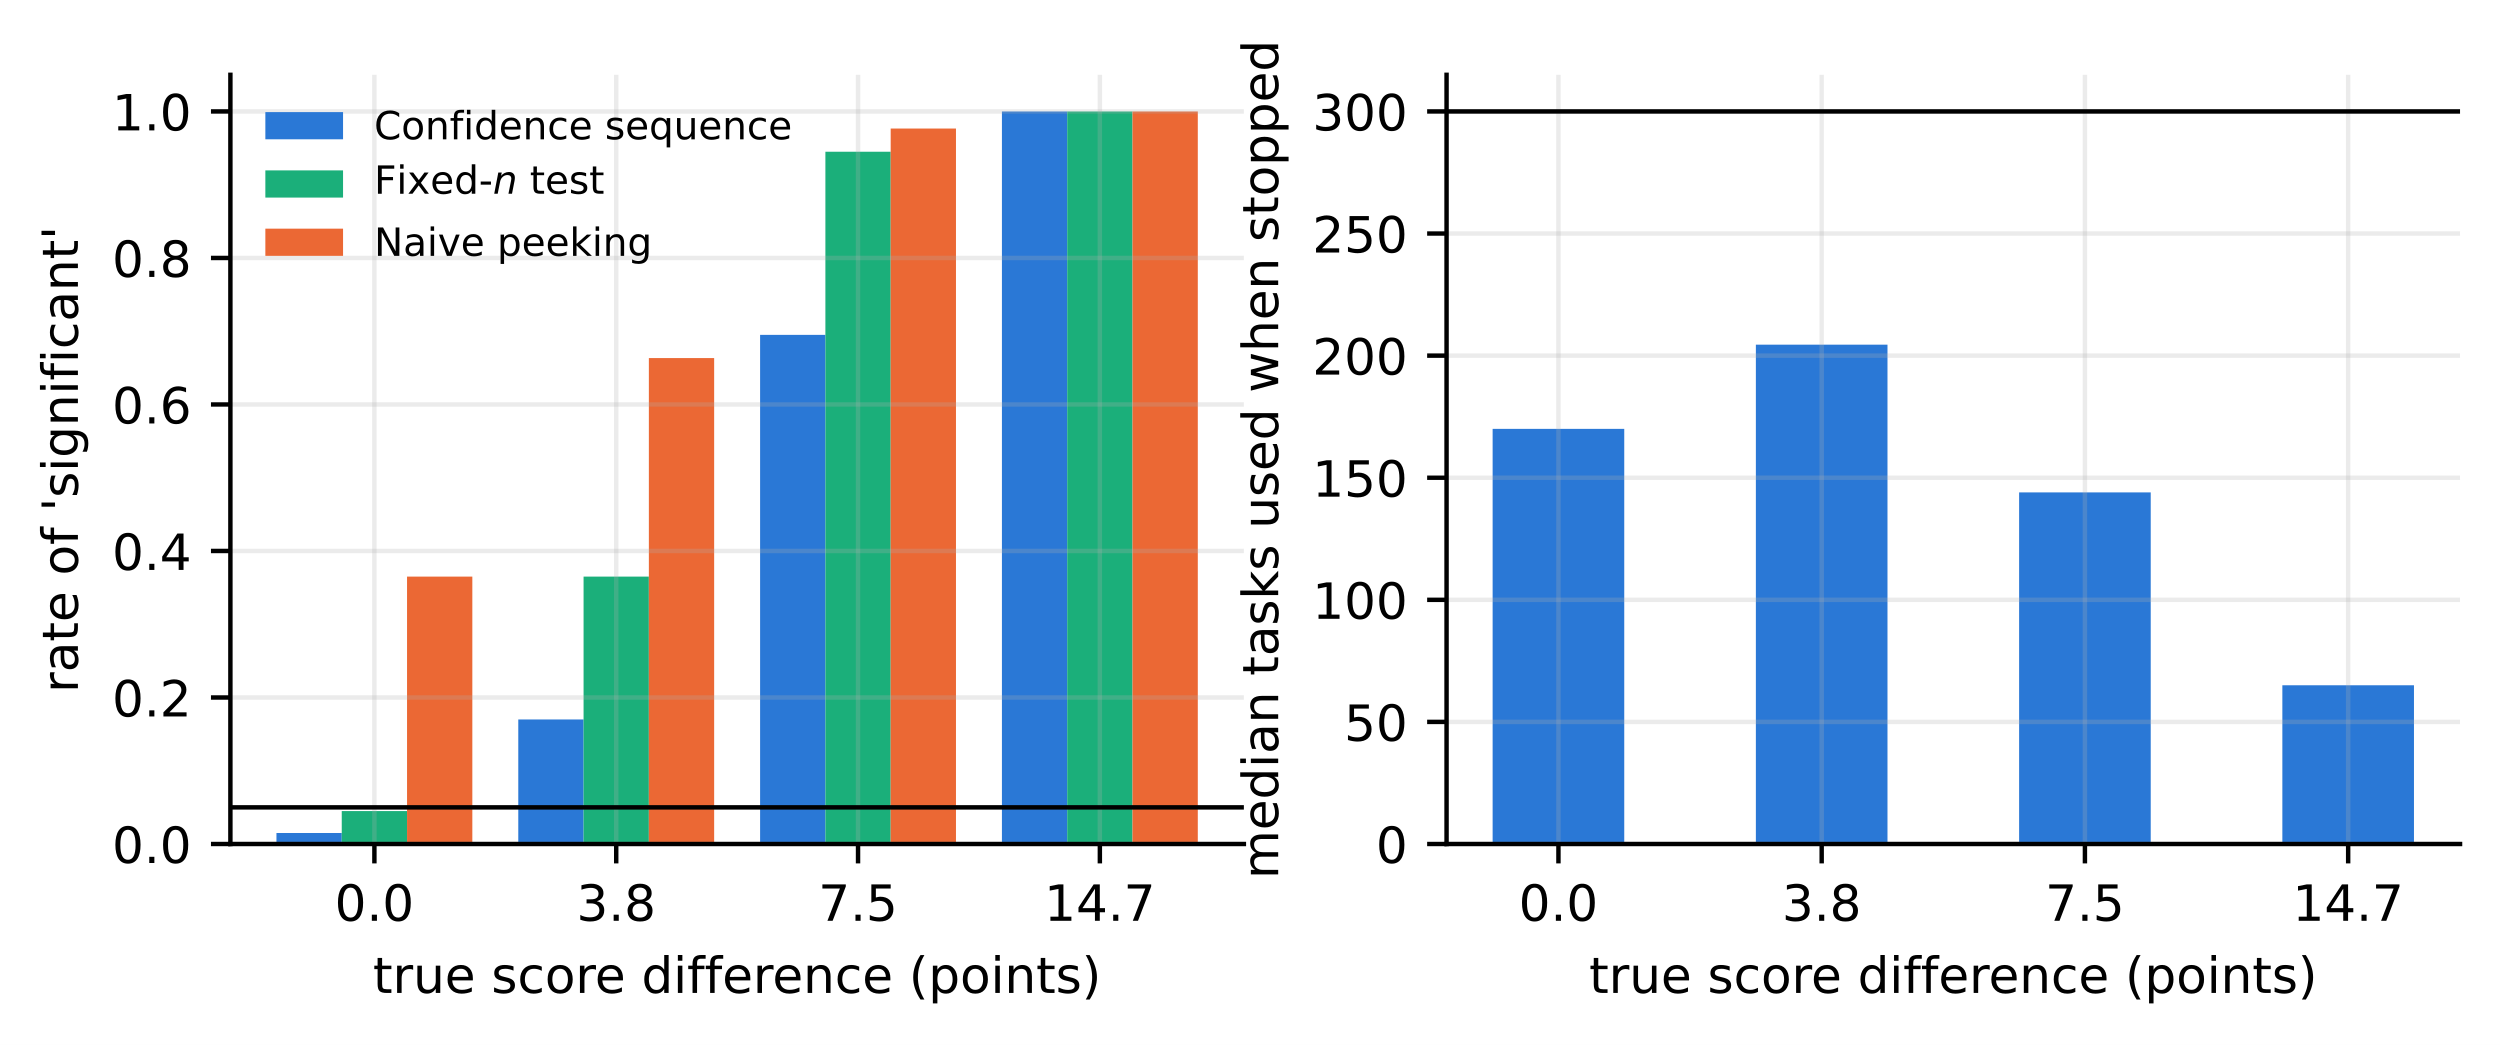
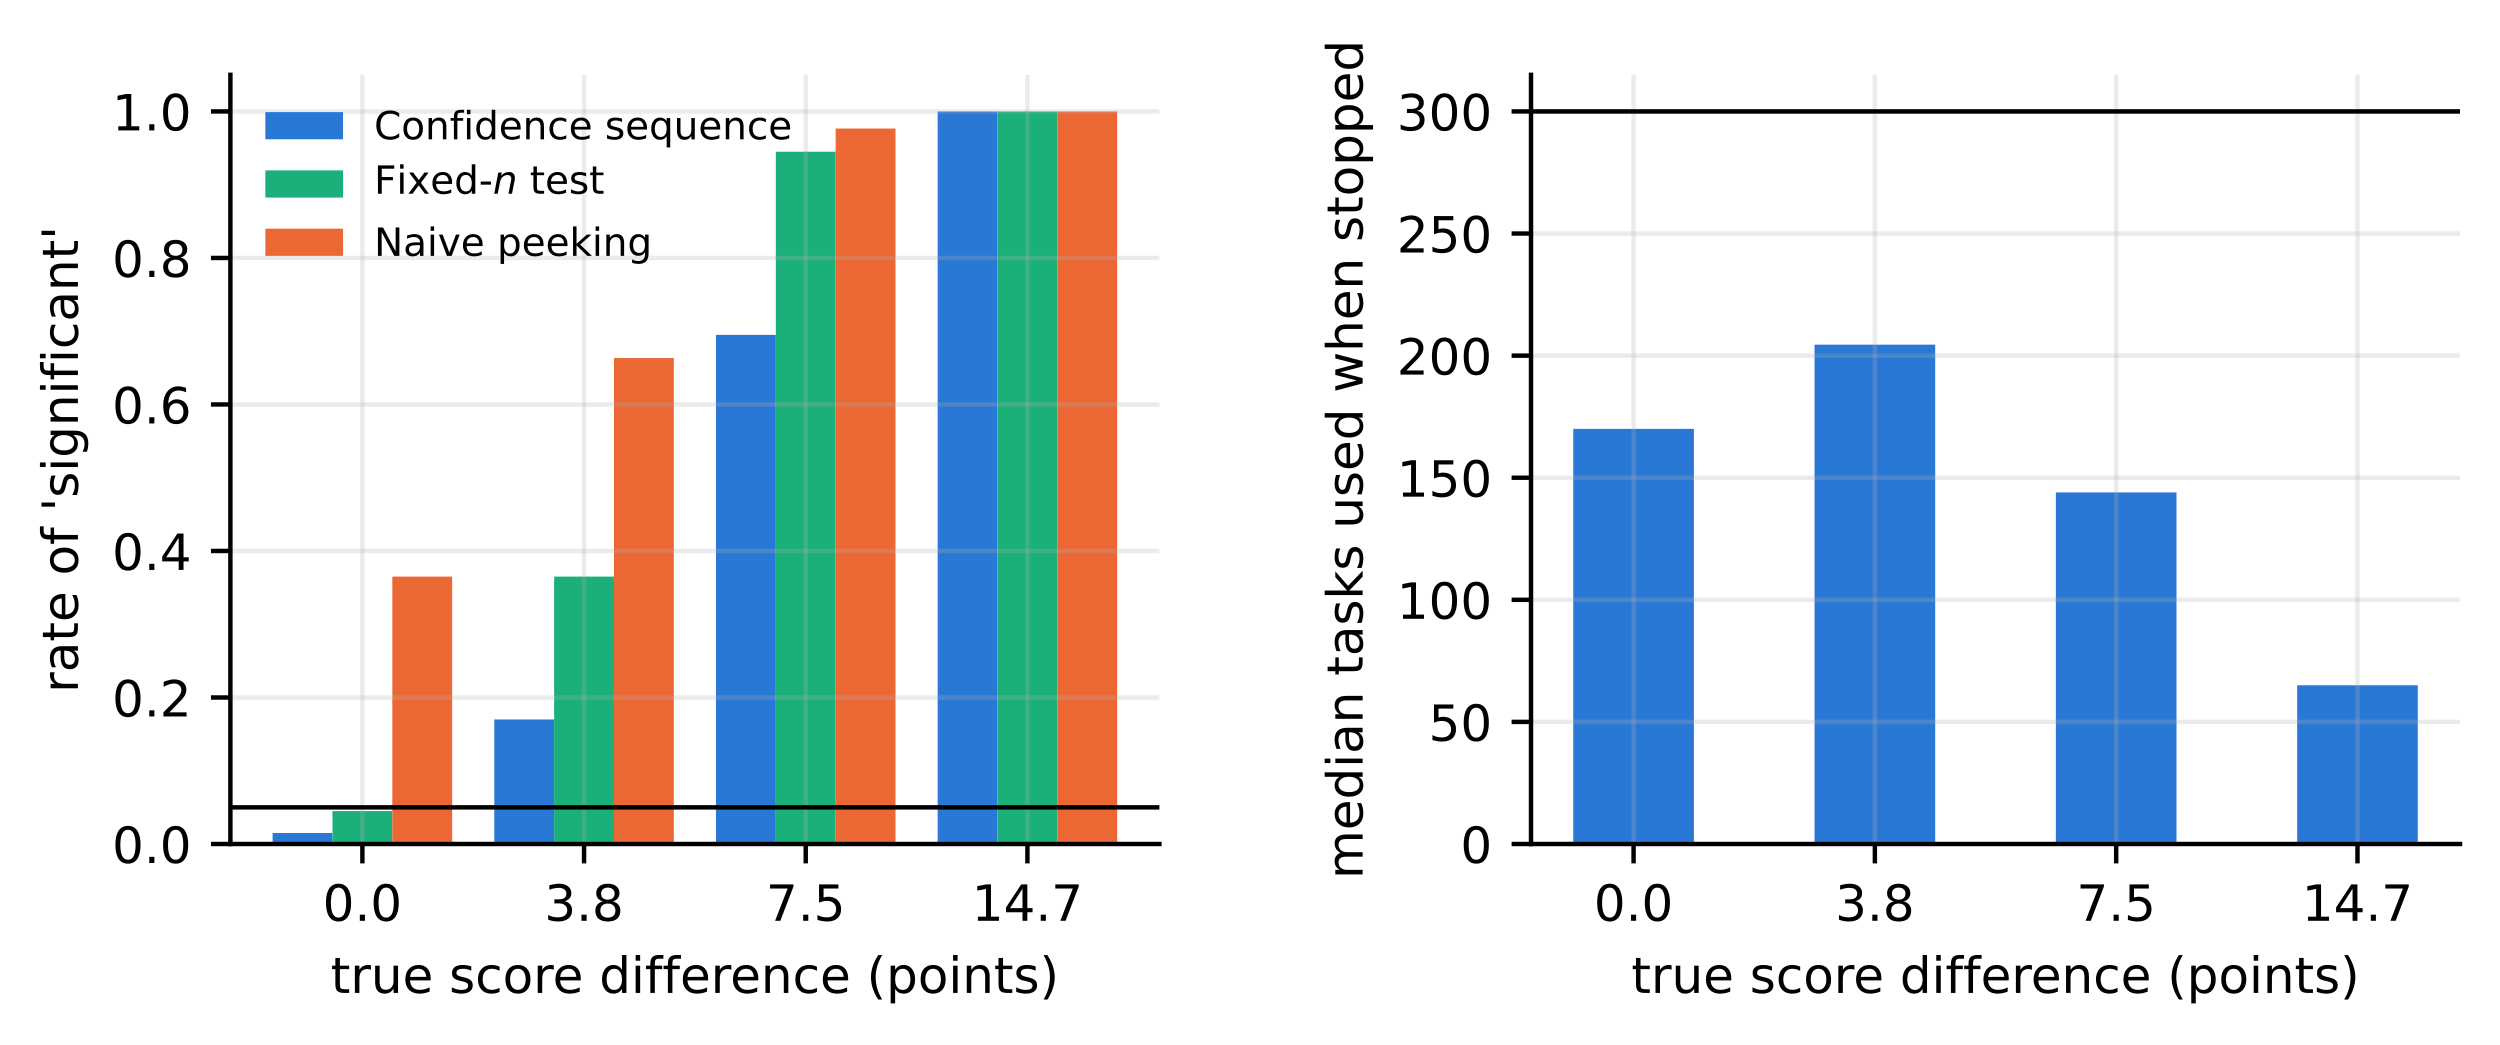
<svg xmlns="http://www.w3.org/2000/svg" xmlns:xlink="http://www.w3.org/1999/xlink" width="450.474pt" height="188.282pt" viewBox="0 0 450.474 188.282" version="1.1">
  <defs>
    <style type="text/css">*{stroke-linejoin: round; stroke-linecap: butt}</style>
  </defs>
  <g id="figure_1">
    <g id="patch_1">
      <path d="M 0 188.282  L 450.474 188.282  L 450.474 0  L 0 0  z " style="fill: #ffffff" />
    </g>
    <g id="axes_1">
      <g id="patch_2">
-         <path d="M 41.514 152.081  L 224.132 152.081  L 224.132 13.481  L 41.514 13.481  z " style="fill: #ffffff" />
+         <path d="M 41.514 152.081  L 208.914 152.081  L 208.914 13.481  L 41.514 13.481  z " style="fill: #ffffff" />
      </g>
      <g id="patch_3">
-         <path d="M 49.814 152.081  L 61.579 152.081  L 61.579 150.101  L 49.814 150.101  z " clip-path="url(#p5de905cc98)" style="fill: #2a78d6" />
+         <path d="M 49.123 152.081  L 59.907 152.081  L 59.907 150.101  L 49.123 150.101  z " clip-path="url(#pa1ec07c5d0)" style="fill: #2a78d6" />
      </g>
      <g id="patch_4">
-         <path d="M 93.388 152.081  L 105.153 152.081  L 105.153 129.641  L 93.388 129.641  z " clip-path="url(#p5de905cc98)" style="fill: #2a78d6" />
+         <path d="M 89.065 152.081  L 99.85 152.081  L 99.85 129.641  L 89.065 129.641  z " clip-path="url(#pa1ec07c5d0)" style="fill: #2a78d6" />
      </g>
      <g id="patch_5">
-         <path d="M 136.962 152.081  L 148.727 152.081  L 148.727 60.341  L 136.962 60.341  z " clip-path="url(#p5de905cc98)" style="fill: #2a78d6" />
+         <path d="M 129.008 152.081  L 139.793 152.081  L 139.793 60.341  L 129.008 60.341  z " clip-path="url(#pa1ec07c5d0)" style="fill: #2a78d6" />
      </g>
      <g id="patch_6">
-         <path d="M 180.536 152.081  L 192.301 152.081  L 192.301 20.081  L 180.536 20.081  z " clip-path="url(#p5de905cc98)" style="fill: #2a78d6" />
+         <path d="M 168.951 152.081  L 179.735 152.081  L 179.735 20.081  L 168.951 20.081  z " clip-path="url(#pa1ec07c5d0)" style="fill: #2a78d6" />
      </g>
      <g id="patch_7">
-         <path d="M 61.579 152.081  L 73.344 152.081  L 73.344 146.141  L 61.579 146.141  z " clip-path="url(#p5de905cc98)" style="fill: #1baf7a" />
+         <path d="M 59.907 152.081  L 70.692 152.081  L 70.692 146.141  L 59.907 146.141  z " clip-path="url(#pa1ec07c5d0)" style="fill: #1baf7a" />
      </g>
      <g id="patch_8">
-         <path d="M 105.153 152.081  L 116.918 152.081  L 116.918 103.901  L 105.153 103.901  z " clip-path="url(#p5de905cc98)" style="fill: #1baf7a" />
+         <path d="M 99.85 152.081  L 110.634 152.081  L 110.634 103.901  L 99.85 103.901  z " clip-path="url(#pa1ec07c5d0)" style="fill: #1baf7a" />
      </g>
      <g id="patch_9">
-         <path d="M 148.727 152.081  L 160.492 152.081  L 160.492 27.341  L 148.727 27.341  z " clip-path="url(#p5de905cc98)" style="fill: #1baf7a" />
+         <path d="M 139.793 152.081  L 150.577 152.081  L 150.577 27.341  L 139.793 27.341  z " clip-path="url(#pa1ec07c5d0)" style="fill: #1baf7a" />
      </g>
      <g id="patch_10">
-         <path d="M 192.301 152.081  L 204.066 152.081  L 204.066 20.081  L 192.301 20.081  z " clip-path="url(#p5de905cc98)" style="fill: #1baf7a" />
+         <path d="M 179.735 152.081  L 190.52 152.081  L 190.52 20.081  L 179.735 20.081  z " clip-path="url(#pa1ec07c5d0)" style="fill: #1baf7a" />
      </g>
      <g id="patch_11">
-         <path d="M 73.344 152.081  L 85.109 152.081  L 85.109 103.901  L 73.344 103.901  z " clip-path="url(#p5de905cc98)" style="fill: #eb6834" />
+         <path d="M 70.692 152.081  L 81.476 152.081  L 81.476 103.901  L 70.692 103.901  z " clip-path="url(#pa1ec07c5d0)" style="fill: #eb6834" />
      </g>
      <g id="patch_12">
-         <path d="M 116.918 152.081  L 128.683 152.081  L 128.683 64.521  L 116.918 64.521  z " clip-path="url(#p5de905cc98)" style="fill: #eb6834" />
+         <path d="M 110.634 152.081  L 121.419 152.081  L 121.419 64.521  L 110.634 64.521  z " clip-path="url(#pa1ec07c5d0)" style="fill: #eb6834" />
      </g>
      <g id="patch_13">
-         <path d="M 160.492 152.081  L 172.257 152.081  L 172.257 23.161  L 160.492 23.161  z " clip-path="url(#p5de905cc98)" style="fill: #eb6834" />
+         <path d="M 150.577 152.081  L 161.362 152.081  L 161.362 23.161  L 150.577 23.161  z " clip-path="url(#pa1ec07c5d0)" style="fill: #eb6834" />
      </g>
      <g id="patch_14">
-         <path d="M 204.066 152.081  L 215.831 152.081  L 215.831 20.081  L 204.066 20.081  z " clip-path="url(#p5de905cc98)" style="fill: #eb6834" />
+         <path d="M 190.52 152.081  L 201.304 152.081  L 201.304 20.081  L 190.52 20.081  z " clip-path="url(#pa1ec07c5d0)" style="fill: #eb6834" />
      </g>
      <g id="matplotlib.axis_1">
        <g id="xtick_1">
          <g id="line2d_1">
-             <path d="M 67.462 152.081  L 67.462 13.481  " clip-path="url(#p5de905cc98)" style="fill: none; stroke: #b0b0b0; stroke-opacity: 0.25; stroke-width: 0.8; stroke-linecap: square" />
+             <path d="M 65.299 152.081  L 65.299 13.481  " clip-path="url(#pa1ec07c5d0)" style="fill: none; stroke: #b0b0b0; stroke-opacity: 0.25; stroke-width: 0.8; stroke-linecap: square" />
          </g>
          <g id="line2d_2">
            <defs>
-               <path id="m8567b50c13" d="M 0 0  L 0 3.5  " style="stroke: #000000; stroke-width: 0.8" />
+               <path id="m6afa1db796" d="M 0 0  L 0 3.5  " style="stroke: #000000; stroke-width: 0.8" />
            </defs>
            <g>
-               <use xlink:href="#m8567b50c13" x="67.462" y="152.081" style="stroke: #000000; stroke-width: 0.8" />
+               <use xlink:href="#m6afa1db796" x="65.299" y="152.081" style="stroke: #000000; stroke-width: 0.8" />
            </g>
          </g>
          <g id="text_1">
-             <text style="font-size: 9px; font-family: 'DejaVu Sans', 'Bitstream Vera Sans', 'Computer Modern Sans Serif', 'Lucida Grande', 'Verdana', 'Geneva', 'Lucid', 'Arial', 'Helvetica', 'Avant Garde', sans-serif; text-anchor: middle" x="67.462" y="165.919" transform="rotate(-0 67.46177 165.9189)">0.0</text>
+             <text style="font-size: 9px; font-family: 'DejaVu Sans', 'Bitstream Vera Sans', 'Computer Modern Sans Serif', 'Lucida Grande', 'Verdana', 'Geneva', 'Lucid', 'Arial', 'Helvetica', 'Avant Garde', sans-serif; text-anchor: middle" x="65.299" y="165.919" transform="rotate(-0 65.29941 165.9189)">0.0</text>
          </g>
        </g>
        <g id="xtick_2">
          <g id="line2d_3">
-             <path d="M 111.036 152.081  L 111.036 13.481  " clip-path="url(#p5de905cc98)" style="fill: none; stroke: #b0b0b0; stroke-opacity: 0.25; stroke-width: 0.8; stroke-linecap: square" />
+             <path d="M 105.242 152.081  L 105.242 13.481  " clip-path="url(#pa1ec07c5d0)" style="fill: none; stroke: #b0b0b0; stroke-opacity: 0.25; stroke-width: 0.8; stroke-linecap: square" />
          </g>
          <g id="line2d_4">
            <g>
-               <use xlink:href="#m8567b50c13" x="111.036" y="152.081" style="stroke: #000000; stroke-width: 0.8" />
+               <use xlink:href="#m6afa1db796" x="105.242" y="152.081" style="stroke: #000000; stroke-width: 0.8" />
            </g>
          </g>
          <g id="text_2">
-             <text style="font-size: 9px; font-family: 'DejaVu Sans', 'Bitstream Vera Sans', 'Computer Modern Sans Serif', 'Lucida Grande', 'Verdana', 'Geneva', 'Lucid', 'Arial', 'Helvetica', 'Avant Garde', sans-serif; text-anchor: middle" x="111.036" y="165.919" transform="rotate(-0 111.0357 165.9189)">3.8</text>
+             <text style="font-size: 9px; font-family: 'DejaVu Sans', 'Bitstream Vera Sans', 'Computer Modern Sans Serif', 'Lucida Grande', 'Verdana', 'Geneva', 'Lucid', 'Arial', 'Helvetica', 'Avant Garde', sans-serif; text-anchor: middle" x="105.242" y="165.919" transform="rotate(-0 105.2421 165.9189)">3.8</text>
          </g>
        </g>
        <g id="xtick_3">
          <g id="line2d_5">
-             <path d="M 154.61 152.081  L 154.61 13.481  " clip-path="url(#p5de905cc98)" style="fill: none; stroke: #b0b0b0; stroke-opacity: 0.25; stroke-width: 0.8; stroke-linecap: square" />
+             <path d="M 145.185 152.081  L 145.185 13.481  " clip-path="url(#pa1ec07c5d0)" style="fill: none; stroke: #b0b0b0; stroke-opacity: 0.25; stroke-width: 0.8; stroke-linecap: square" />
          </g>
          <g id="line2d_6">
            <g>
-               <use xlink:href="#m8567b50c13" x="154.61" y="152.081" style="stroke: #000000; stroke-width: 0.8" />
+               <use xlink:href="#m6afa1db796" x="145.185" y="152.081" style="stroke: #000000; stroke-width: 0.8" />
            </g>
          </g>
          <g id="text_3">
-             <text style="font-size: 9px; font-family: 'DejaVu Sans', 'Bitstream Vera Sans', 'Computer Modern Sans Serif', 'Lucida Grande', 'Verdana', 'Geneva', 'Lucid', 'Arial', 'Helvetica', 'Avant Garde', sans-serif; text-anchor: middle" x="154.61" y="165.919" transform="rotate(-0 154.6096 165.9189)">7.5</text>
+             <text style="font-size: 9px; font-family: 'DejaVu Sans', 'Bitstream Vera Sans', 'Computer Modern Sans Serif', 'Lucida Grande', 'Verdana', 'Geneva', 'Lucid', 'Arial', 'Helvetica', 'Avant Garde', sans-serif; text-anchor: middle" x="145.185" y="165.919" transform="rotate(-0 145.1849 165.9189)">7.5</text>
          </g>
        </g>
        <g id="xtick_4">
          <g id="line2d_7">
-             <path d="M 198.183 152.081  L 198.183 13.481  " clip-path="url(#p5de905cc98)" style="fill: none; stroke: #b0b0b0; stroke-opacity: 0.25; stroke-width: 0.8; stroke-linecap: square" />
+             <path d="M 185.128 152.081  L 185.128 13.481  " clip-path="url(#pa1ec07c5d0)" style="fill: none; stroke: #b0b0b0; stroke-opacity: 0.25; stroke-width: 0.8; stroke-linecap: square" />
          </g>
          <g id="line2d_8">
            <g>
-               <use xlink:href="#m8567b50c13" x="198.183" y="152.081" style="stroke: #000000; stroke-width: 0.8" />
+               <use xlink:href="#m6afa1db796" x="185.128" y="152.081" style="stroke: #000000; stroke-width: 0.8" />
            </g>
          </g>
          <g id="text_4">
-             <text style="font-size: 9px; font-family: 'DejaVu Sans', 'Bitstream Vera Sans', 'Computer Modern Sans Serif', 'Lucida Grande', 'Verdana', 'Geneva', 'Lucid', 'Arial', 'Helvetica', 'Avant Garde', sans-serif; text-anchor: middle" x="198.183" y="165.919" transform="rotate(-0 198.1834 165.9189)">14.7</text>
+             <text style="font-size: 9px; font-family: 'DejaVu Sans', 'Bitstream Vera Sans', 'Computer Modern Sans Serif', 'Lucida Grande', 'Verdana', 'Geneva', 'Lucid', 'Arial', 'Helvetica', 'Avant Garde', sans-serif; text-anchor: middle" x="185.128" y="165.919" transform="rotate(-0 185.1276 165.9189)">14.7</text>
          </g>
        </g>
        <g id="text_5">
-           <text style="font-size: 9px; font-family: 'DejaVu Sans', 'Bitstream Vera Sans', 'Computer Modern Sans Serif', 'Lucida Grande', 'Verdana', 'Geneva', 'Lucid', 'Arial', 'Helvetica', 'Avant Garde', sans-serif; text-anchor: middle" x="132.823" y="178.92" transform="rotate(-0 132.8226 178.9196)">true score difference (points)</text>
+           <text style="font-size: 9px; font-family: 'DejaVu Sans', 'Bitstream Vera Sans', 'Computer Modern Sans Serif', 'Lucida Grande', 'Verdana', 'Geneva', 'Lucid', 'Arial', 'Helvetica', 'Avant Garde', sans-serif; text-anchor: middle" x="125.214" y="178.92" transform="rotate(-0 125.2135 178.9196)">true score difference (points)</text>
        </g>
      </g>
      <g id="matplotlib.axis_2">
        <g id="ytick_1">
          <g id="line2d_9">
-             <path d="M 41.514 152.081  L 224.132 152.081  " clip-path="url(#p5de905cc98)" style="fill: none; stroke: #b0b0b0; stroke-opacity: 0.25; stroke-width: 0.8; stroke-linecap: square" />
+             <path d="M 41.514 152.081  L 208.914 152.081  " clip-path="url(#pa1ec07c5d0)" style="fill: none; stroke: #b0b0b0; stroke-opacity: 0.25; stroke-width: 0.8; stroke-linecap: square" />
          </g>
          <g id="line2d_10">
            <defs>
-               <path id="m607b1051c5" d="M 0 0  L -3.5 0  " style="stroke: #000000; stroke-width: 0.8" />
+               <path id="m2b1e51b00d" d="M 0 0  L -3.5 0  " style="stroke: #000000; stroke-width: 0.8" />
            </defs>
            <g>
-               <use xlink:href="#m607b1051c5" x="41.514" y="152.081" style="stroke: #000000; stroke-width: 0.8" />
+               <use xlink:href="#m2b1e51b00d" x="41.514" y="152.081" style="stroke: #000000; stroke-width: 0.8" />
            </g>
          </g>
          <g id="text_6">
            <text style="font-size: 9px; font-family: 'DejaVu Sans', 'Bitstream Vera Sans', 'Computer Modern Sans Serif', 'Lucida Grande', 'Verdana', 'Geneva', 'Lucid', 'Arial', 'Helvetica', 'Avant Garde', sans-serif; text-anchor: end" x="34.514" y="155.5" transform="rotate(-0 34.51352 155.5)">0.0</text>
          </g>
        </g>
        <g id="ytick_2">
          <g id="line2d_11">
-             <path d="M 41.514 125.681  L 224.132 125.681  " clip-path="url(#p5de905cc98)" style="fill: none; stroke: #b0b0b0; stroke-opacity: 0.25; stroke-width: 0.8; stroke-linecap: square" />
+             <path d="M 41.514 125.681  L 208.914 125.681  " clip-path="url(#pa1ec07c5d0)" style="fill: none; stroke: #b0b0b0; stroke-opacity: 0.25; stroke-width: 0.8; stroke-linecap: square" />
          </g>
          <g id="line2d_12">
            <g>
-               <use xlink:href="#m607b1051c5" x="41.514" y="125.681" style="stroke: #000000; stroke-width: 0.8" />
+               <use xlink:href="#m2b1e51b00d" x="41.514" y="125.681" style="stroke: #000000; stroke-width: 0.8" />
            </g>
          </g>
          <g id="text_7">
            <text style="font-size: 9px; font-family: 'DejaVu Sans', 'Bitstream Vera Sans', 'Computer Modern Sans Serif', 'Lucida Grande', 'Verdana', 'Geneva', 'Lucid', 'Arial', 'Helvetica', 'Avant Garde', sans-serif; text-anchor: end" x="34.514" y="129.1" transform="rotate(-0 34.51352 129.1)">0.2</text>
          </g>
        </g>
        <g id="ytick_3">
          <g id="line2d_13">
-             <path d="M 41.514 99.281  L 224.132 99.281  " clip-path="url(#p5de905cc98)" style="fill: none; stroke: #b0b0b0; stroke-opacity: 0.25; stroke-width: 0.8; stroke-linecap: square" />
+             <path d="M 41.514 99.281  L 208.914 99.281  " clip-path="url(#pa1ec07c5d0)" style="fill: none; stroke: #b0b0b0; stroke-opacity: 0.25; stroke-width: 0.8; stroke-linecap: square" />
          </g>
          <g id="line2d_14">
            <g>
-               <use xlink:href="#m607b1051c5" x="41.514" y="99.281" style="stroke: #000000; stroke-width: 0.8" />
+               <use xlink:href="#m2b1e51b00d" x="41.514" y="99.281" style="stroke: #000000; stroke-width: 0.8" />
            </g>
          </g>
          <g id="text_8">
            <text style="font-size: 9px; font-family: 'DejaVu Sans', 'Bitstream Vera Sans', 'Computer Modern Sans Serif', 'Lucida Grande', 'Verdana', 'Geneva', 'Lucid', 'Arial', 'Helvetica', 'Avant Garde', sans-serif; text-anchor: end" x="34.514" y="102.7" transform="rotate(-0 34.51352 102.7)">0.4</text>
          </g>
        </g>
        <g id="ytick_4">
          <g id="line2d_15">
-             <path d="M 41.514 72.881  L 224.132 72.881  " clip-path="url(#p5de905cc98)" style="fill: none; stroke: #b0b0b0; stroke-opacity: 0.25; stroke-width: 0.8; stroke-linecap: square" />
+             <path d="M 41.514 72.881  L 208.914 72.881  " clip-path="url(#pa1ec07c5d0)" style="fill: none; stroke: #b0b0b0; stroke-opacity: 0.25; stroke-width: 0.8; stroke-linecap: square" />
          </g>
          <g id="line2d_16">
            <g>
-               <use xlink:href="#m607b1051c5" x="41.514" y="72.881" style="stroke: #000000; stroke-width: 0.8" />
+               <use xlink:href="#m2b1e51b00d" x="41.514" y="72.881" style="stroke: #000000; stroke-width: 0.8" />
            </g>
          </g>
          <g id="text_9">
            <text style="font-size: 9px; font-family: 'DejaVu Sans', 'Bitstream Vera Sans', 'Computer Modern Sans Serif', 'Lucida Grande', 'Verdana', 'Geneva', 'Lucid', 'Arial', 'Helvetica', 'Avant Garde', sans-serif; text-anchor: end" x="34.514" y="76.3" transform="rotate(-0 34.51352 76.29996)">0.6</text>
          </g>
        </g>
        <g id="ytick_5">
          <g id="line2d_17">
-             <path d="M 41.514 46.481  L 224.132 46.481  " clip-path="url(#p5de905cc98)" style="fill: none; stroke: #b0b0b0; stroke-opacity: 0.25; stroke-width: 0.8; stroke-linecap: square" />
+             <path d="M 41.514 46.481  L 208.914 46.481  " clip-path="url(#pa1ec07c5d0)" style="fill: none; stroke: #b0b0b0; stroke-opacity: 0.25; stroke-width: 0.8; stroke-linecap: square" />
          </g>
          <g id="line2d_18">
            <g>
-               <use xlink:href="#m607b1051c5" x="41.514" y="46.481" style="stroke: #000000; stroke-width: 0.8" />
+               <use xlink:href="#m2b1e51b00d" x="41.514" y="46.481" style="stroke: #000000; stroke-width: 0.8" />
            </g>
          </g>
          <g id="text_10">
            <text style="font-size: 9px; font-family: 'DejaVu Sans', 'Bitstream Vera Sans', 'Computer Modern Sans Serif', 'Lucida Grande', 'Verdana', 'Geneva', 'Lucid', 'Arial', 'Helvetica', 'Avant Garde', sans-serif; text-anchor: end" x="34.514" y="49.9" transform="rotate(-0 34.51352 49.89996)">0.8</text>
          </g>
        </g>
        <g id="ytick_6">
          <g id="line2d_19">
-             <path d="M 41.514 20.081  L 224.132 20.081  " clip-path="url(#p5de905cc98)" style="fill: none; stroke: #b0b0b0; stroke-opacity: 0.25; stroke-width: 0.8; stroke-linecap: square" />
+             <path d="M 41.514 20.081  L 208.914 20.081  " clip-path="url(#pa1ec07c5d0)" style="fill: none; stroke: #b0b0b0; stroke-opacity: 0.25; stroke-width: 0.8; stroke-linecap: square" />
          </g>
          <g id="line2d_20">
            <g>
-               <use xlink:href="#m607b1051c5" x="41.514" y="20.081" style="stroke: #000000; stroke-width: 0.8" />
+               <use xlink:href="#m2b1e51b00d" x="41.514" y="20.081" style="stroke: #000000; stroke-width: 0.8" />
            </g>
          </g>
          <g id="text_11">
            <text style="font-size: 9px; font-family: 'DejaVu Sans', 'Bitstream Vera Sans', 'Computer Modern Sans Serif', 'Lucida Grande', 'Verdana', 'Geneva', 'Lucid', 'Arial', 'Helvetica', 'Avant Garde', sans-serif; text-anchor: end" x="34.514" y="23.5" transform="rotate(-0 34.51352 23.49996)">1.0</text>
          </g>
        </g>
        <g id="text_12">
          <text style="font-size: 9px; font-family: 'DejaVu Sans', 'Bitstream Vera Sans', 'Computer Modern Sans Serif', 'Lucida Grande', 'Verdana', 'Geneva', 'Lucid', 'Arial', 'Helvetica', 'Avant Garde', sans-serif; text-anchor: middle" x="14.039" y="82.781" transform="rotate(-90 14.03859 82.78102)">rate of 'significant'</text>
        </g>
      </g>
      <g id="line2d_21">
-         <path d="M 41.514 145.481  L 224.132 145.481  " clip-path="url(#p5de905cc98)" style="fill: none; stroke: #000000; stroke-width: 0.8; stroke-linecap: square" />
+         <path d="M 41.514 145.481  L 208.914 145.481  " clip-path="url(#pa1ec07c5d0)" style="fill: none; stroke: #000000; stroke-width: 0.8; stroke-linecap: square" />
      </g>
      <g id="patch_15">
        <path d="M 41.514 152.081  L 41.514 13.481  " style="fill: none; stroke: #000000; stroke-width: 0.8; stroke-linejoin: miter; stroke-linecap: square" />
      </g>
      <g id="patch_16">
-         <path d="M 41.514 152.081  L 224.132 152.081  " style="fill: none; stroke: #000000; stroke-width: 0.8; stroke-linejoin: miter; stroke-linecap: square" />
+         <path d="M 41.514 152.081  L 208.914 152.081  " style="fill: none; stroke: #000000; stroke-width: 0.8; stroke-linejoin: miter; stroke-linecap: square" />
      </g>
      <g id="legend_1">
        <g id="patch_17">
          <path d="M 47.814 25.1  L 61.814 25.1  L 61.814 20.2  L 47.814 20.2  z " style="fill: #2a78d6" />
        </g>
        <g id="text_13">
          <text style="font-size: 7px; font-family: 'DejaVu Sans', 'Bitstream Vera Sans', 'Computer Modern Sans Serif', 'Lucida Grande', 'Verdana', 'Geneva', 'Lucid', 'Arial', 'Helvetica', 'Avant Garde', sans-serif; text-anchor: start" x="67.414" y="25.1" transform="rotate(-0 67.41352 25.09992)">Confidence sequence</text>
        </g>
        <g id="patch_18">
          <path d="M 47.814 35.602  L 61.814 35.602  L 61.814 30.702  L 47.814 30.702  z " style="fill: #1baf7a" />
        </g>
        <g id="text_14">
          <g transform="translate(67.41352 35.60156)">
            <text>
              <tspan x="0" y="-0.688" style="font-size: 7px; font-family: 'DejaVu Sans'">F</tspan>
              <tspan x="4.026" y="-0.688" style="font-size: 7px; font-family: 'DejaVu Sans'">i</tspan>
              <tspan x="5.971" y="-0.688" style="font-size: 7px; font-family: 'DejaVu Sans'">x</tspan>
              <tspan x="10.114" y="-0.688" style="font-size: 7px; font-family: 'DejaVu Sans'">e</tspan>
              <tspan x="14.42" y="-0.688" style="font-size: 7px; font-family: 'DejaVu Sans'">d</tspan>
              <tspan x="18.864" y="-0.688" style="font-size: 7px; font-family: 'DejaVu Sans'">-</tspan>
              <tspan x="25.826" y="-0.688" style="font-size: 7px; font-family: 'DejaVu Sans'"> </tspan>
              <tspan x="28.051" y="-0.688" style="font-size: 7px; font-family: 'DejaVu Sans'">t</tspan>
              <tspan x="30.796" y="-0.688" style="font-size: 7px; font-family: 'DejaVu Sans'">e</tspan>
              <tspan x="35.103" y="-0.688" style="font-size: 7px; font-family: 'DejaVu Sans'">s</tspan>
              <tspan x="38.75" y="-0.688" style="font-size: 7px; font-family: 'DejaVu Sans'">t</tspan>
              <tspan x="21.39" y="-0.688" style="font-style: oblique; font-size: 7px; font-family: 'DejaVu Sans'">n</tspan>
            </text>
          </g>
        </g>
        <g id="patch_19">
          <path d="M 47.814 46.102  L 61.814 46.102  L 61.814 41.202  L 47.814 41.202  z " style="fill: #eb6834" />
        </g>
        <g id="text_15">
          <text style="font-size: 7px; font-family: 'DejaVu Sans', 'Bitstream Vera Sans', 'Computer Modern Sans Serif', 'Lucida Grande', 'Verdana', 'Geneva', 'Lucid', 'Arial', 'Helvetica', 'Avant Garde', sans-serif; text-anchor: start" x="67.414" y="46.102" transform="rotate(-0 67.41352 46.10211)">Naive peeking</text>
        </g>
      </g>
    </g>
    <g id="axes_2">
      <g id="patch_20">
-         <path d="M 260.655 152.081  L 443.274 152.081  L 443.274 13.481  L 260.655 13.481  z " style="fill: #ffffff" />
+         <path d="M 275.874 152.081  L 443.274 152.081  L 443.274 13.481  L 275.874 13.481  z " style="fill: #ffffff" />
      </g>
      <g id="patch_21">
-         <path d="M 268.956 152.081  L 292.673 152.081  L 292.673 77.281  L 268.956 77.281  z " clip-path="url(#pa82b017076)" style="fill: #2a78d6" />
+         <path d="M 283.483 152.081  L 305.223 152.081  L 305.223 77.281  L 283.483 77.281  z " clip-path="url(#p5024e1a47b)" style="fill: #2a78d6" />
      </g>
      <g id="patch_22">
-         <path d="M 316.389 152.081  L 340.106 152.081  L 340.106 62.101  L 316.389 62.101  z " clip-path="url(#pa82b017076)" style="fill: #2a78d6" />
+         <path d="M 326.963 152.081  L 348.703 152.081  L 348.703 62.101  L 326.963 62.101  z " clip-path="url(#p5024e1a47b)" style="fill: #2a78d6" />
      </g>
      <g id="patch_23">
-         <path d="M 363.823 152.081  L 387.539 152.081  L 387.539 88.721  L 363.823 88.721  z " clip-path="url(#pa82b017076)" style="fill: #2a78d6" />
+         <path d="M 370.444 152.081  L 392.184 152.081  L 392.184 88.721  L 370.444 88.721  z " clip-path="url(#p5024e1a47b)" style="fill: #2a78d6" />
      </g>
      <g id="patch_24">
-         <path d="M 411.256 152.081  L 434.973 152.081  L 434.973 123.481  L 411.256 123.481  z " clip-path="url(#pa82b017076)" style="fill: #2a78d6" />
+         <path d="M 413.924 152.081  L 435.664 152.081  L 435.664 123.481  L 413.924 123.481  z " clip-path="url(#p5024e1a47b)" style="fill: #2a78d6" />
      </g>
      <g id="matplotlib.axis_3">
        <g id="xtick_5">
          <g id="line2d_22">
-             <path d="M 280.814 152.081  L 280.814 13.481  " clip-path="url(#pa82b017076)" style="fill: none; stroke: #b0b0b0; stroke-opacity: 0.25; stroke-width: 0.8; stroke-linecap: square" />
+             <path d="M 294.353 152.081  L 294.353 13.481  " clip-path="url(#p5024e1a47b)" style="fill: none; stroke: #b0b0b0; stroke-opacity: 0.25; stroke-width: 0.8; stroke-linecap: square" />
          </g>
          <g id="line2d_23">
            <g>
-               <use xlink:href="#m8567b50c13" x="280.814" y="152.081" style="stroke: #000000; stroke-width: 0.8" />
+               <use xlink:href="#m6afa1db796" x="294.353" y="152.081" style="stroke: #000000; stroke-width: 0.8" />
            </g>
          </g>
          <g id="text_16">
-             <text style="font-size: 9px; font-family: 'DejaVu Sans', 'Bitstream Vera Sans', 'Computer Modern Sans Serif', 'Lucida Grande', 'Verdana', 'Geneva', 'Lucid', 'Arial', 'Helvetica', 'Avant Garde', sans-serif; text-anchor: middle" x="280.814" y="165.919" transform="rotate(-0 280.8145 165.9189)">0.0</text>
+             <text style="font-size: 9px; font-family: 'DejaVu Sans', 'Bitstream Vera Sans', 'Computer Modern Sans Serif', 'Lucida Grande', 'Verdana', 'Geneva', 'Lucid', 'Arial', 'Helvetica', 'Avant Garde', sans-serif; text-anchor: middle" x="294.353" y="165.919" transform="rotate(-0 294.3527 165.9189)">0.0</text>
          </g>
        </g>
        <g id="xtick_6">
          <g id="line2d_24">
-             <path d="M 328.248 152.081  L 328.248 13.481  " clip-path="url(#pa82b017076)" style="fill: none; stroke: #b0b0b0; stroke-opacity: 0.25; stroke-width: 0.8; stroke-linecap: square" />
+             <path d="M 337.833 152.081  L 337.833 13.481  " clip-path="url(#p5024e1a47b)" style="fill: none; stroke: #b0b0b0; stroke-opacity: 0.25; stroke-width: 0.8; stroke-linecap: square" />
          </g>
          <g id="line2d_25">
            <g>
-               <use xlink:href="#m8567b50c13" x="328.248" y="152.081" style="stroke: #000000; stroke-width: 0.8" />
+               <use xlink:href="#m6afa1db796" x="337.833" y="152.081" style="stroke: #000000; stroke-width: 0.8" />
            </g>
          </g>
          <g id="text_17">
-             <text style="font-size: 9px; font-family: 'DejaVu Sans', 'Bitstream Vera Sans', 'Computer Modern Sans Serif', 'Lucida Grande', 'Verdana', 'Geneva', 'Lucid', 'Arial', 'Helvetica', 'Avant Garde', sans-serif; text-anchor: middle" x="328.248" y="165.919" transform="rotate(-0 328.2478 165.9189)">3.8</text>
+             <text style="font-size: 9px; font-family: 'DejaVu Sans', 'Bitstream Vera Sans', 'Computer Modern Sans Serif', 'Lucida Grande', 'Verdana', 'Geneva', 'Lucid', 'Arial', 'Helvetica', 'Avant Garde', sans-serif; text-anchor: middle" x="337.833" y="165.919" transform="rotate(-0 337.8333 165.9189)">3.8</text>
          </g>
        </g>
        <g id="xtick_7">
          <g id="line2d_26">
-             <path d="M 375.681 152.081  L 375.681 13.481  " clip-path="url(#pa82b017076)" style="fill: none; stroke: #b0b0b0; stroke-opacity: 0.25; stroke-width: 0.8; stroke-linecap: square" />
+             <path d="M 381.314 152.081  L 381.314 13.481  " clip-path="url(#p5024e1a47b)" style="fill: none; stroke: #b0b0b0; stroke-opacity: 0.25; stroke-width: 0.8; stroke-linecap: square" />
          </g>
          <g id="line2d_27">
            <g>
-               <use xlink:href="#m8567b50c13" x="375.681" y="152.081" style="stroke: #000000; stroke-width: 0.8" />
+               <use xlink:href="#m6afa1db796" x="381.314" y="152.081" style="stroke: #000000; stroke-width: 0.8" />
            </g>
          </g>
          <g id="text_18">
-             <text style="font-size: 9px; font-family: 'DejaVu Sans', 'Bitstream Vera Sans', 'Computer Modern Sans Serif', 'Lucida Grande', 'Verdana', 'Geneva', 'Lucid', 'Arial', 'Helvetica', 'Avant Garde', sans-serif; text-anchor: middle" x="375.681" y="165.919" transform="rotate(-0 375.6811 165.9189)">7.5</text>
+             <text style="font-size: 9px; font-family: 'DejaVu Sans', 'Bitstream Vera Sans', 'Computer Modern Sans Serif', 'Lucida Grande', 'Verdana', 'Geneva', 'Lucid', 'Arial', 'Helvetica', 'Avant Garde', sans-serif; text-anchor: middle" x="381.314" y="165.919" transform="rotate(-0 381.3138 165.9189)">7.5</text>
          </g>
        </g>
        <g id="xtick_8">
          <g id="line2d_28">
-             <path d="M 423.114 152.081  L 423.114 13.481  " clip-path="url(#pa82b017076)" style="fill: none; stroke: #b0b0b0; stroke-opacity: 0.25; stroke-width: 0.8; stroke-linecap: square" />
+             <path d="M 424.794 152.081  L 424.794 13.481  " clip-path="url(#p5024e1a47b)" style="fill: none; stroke: #b0b0b0; stroke-opacity: 0.25; stroke-width: 0.8; stroke-linecap: square" />
          </g>
          <g id="line2d_29">
            <g>
-               <use xlink:href="#m8567b50c13" x="423.114" y="152.081" style="stroke: #000000; stroke-width: 0.8" />
+               <use xlink:href="#m6afa1db796" x="424.794" y="152.081" style="stroke: #000000; stroke-width: 0.8" />
            </g>
          </g>
          <g id="text_19">
-             <text style="font-size: 9px; font-family: 'DejaVu Sans', 'Bitstream Vera Sans', 'Computer Modern Sans Serif', 'Lucida Grande', 'Verdana', 'Geneva', 'Lucid', 'Arial', 'Helvetica', 'Avant Garde', sans-serif; text-anchor: middle" x="423.114" y="165.919" transform="rotate(-0 423.1144 165.9189)">14.7</text>
+             <text style="font-size: 9px; font-family: 'DejaVu Sans', 'Bitstream Vera Sans', 'Computer Modern Sans Serif', 'Lucida Grande', 'Verdana', 'Geneva', 'Lucid', 'Arial', 'Helvetica', 'Avant Garde', sans-serif; text-anchor: middle" x="424.794" y="165.919" transform="rotate(-0 424.7943 165.9189)">14.7</text>
          </g>
        </g>
        <g id="text_20">
-           <text style="font-size: 9px; font-family: 'DejaVu Sans', 'Bitstream Vera Sans', 'Computer Modern Sans Serif', 'Lucida Grande', 'Verdana', 'Geneva', 'Lucid', 'Arial', 'Helvetica', 'Avant Garde', sans-serif; text-anchor: middle" x="351.964" y="178.92" transform="rotate(-0 351.9644 178.9196)">true score difference (points)</text>
+           <text style="font-size: 9px; font-family: 'DejaVu Sans', 'Bitstream Vera Sans', 'Computer Modern Sans Serif', 'Lucida Grande', 'Verdana', 'Geneva', 'Lucid', 'Arial', 'Helvetica', 'Avant Garde', sans-serif; text-anchor: middle" x="359.574" y="178.92" transform="rotate(-0 359.5735 178.9196)">true score difference (points)</text>
        </g>
      </g>
      <g id="matplotlib.axis_4">
        <g id="ytick_7">
          <g id="line2d_30">
-             <path d="M 260.655 152.081  L 443.274 152.081  " clip-path="url(#pa82b017076)" style="fill: none; stroke: #b0b0b0; stroke-opacity: 0.25; stroke-width: 0.8; stroke-linecap: square" />
+             <path d="M 275.874 152.081  L 443.274 152.081  " clip-path="url(#p5024e1a47b)" style="fill: none; stroke: #b0b0b0; stroke-opacity: 0.25; stroke-width: 0.8; stroke-linecap: square" />
          </g>
          <g id="line2d_31">
            <g>
-               <use xlink:href="#m607b1051c5" x="260.655" y="152.081" style="stroke: #000000; stroke-width: 0.8" />
+               <use xlink:href="#m2b1e51b00d" x="275.874" y="152.081" style="stroke: #000000; stroke-width: 0.8" />
            </g>
          </g>
          <g id="text_21">
-             <text style="font-size: 9px; font-family: 'DejaVu Sans', 'Bitstream Vera Sans', 'Computer Modern Sans Serif', 'Lucida Grande', 'Verdana', 'Geneva', 'Lucid', 'Arial', 'Helvetica', 'Avant Garde', sans-serif; text-anchor: end" x="253.655" y="155.5" transform="rotate(-0 253.6553 155.5)">0</text>
+             <text style="font-size: 9px; font-family: 'DejaVu Sans', 'Bitstream Vera Sans', 'Computer Modern Sans Serif', 'Lucida Grande', 'Verdana', 'Geneva', 'Lucid', 'Arial', 'Helvetica', 'Avant Garde', sans-serif; text-anchor: end" x="268.874" y="155.5" transform="rotate(-0 268.8735 155.5)">0</text>
          </g>
        </g>
        <g id="ytick_8">
          <g id="line2d_32">
-             <path d="M 260.655 130.081  L 443.274 130.081  " clip-path="url(#pa82b017076)" style="fill: none; stroke: #b0b0b0; stroke-opacity: 0.25; stroke-width: 0.8; stroke-linecap: square" />
+             <path d="M 275.874 130.081  L 443.274 130.081  " clip-path="url(#p5024e1a47b)" style="fill: none; stroke: #b0b0b0; stroke-opacity: 0.25; stroke-width: 0.8; stroke-linecap: square" />
          </g>
          <g id="line2d_33">
            <g>
-               <use xlink:href="#m607b1051c5" x="260.655" y="130.081" style="stroke: #000000; stroke-width: 0.8" />
+               <use xlink:href="#m2b1e51b00d" x="275.874" y="130.081" style="stroke: #000000; stroke-width: 0.8" />
            </g>
          </g>
          <g id="text_22">
-             <text style="font-size: 9px; font-family: 'DejaVu Sans', 'Bitstream Vera Sans', 'Computer Modern Sans Serif', 'Lucida Grande', 'Verdana', 'Geneva', 'Lucid', 'Arial', 'Helvetica', 'Avant Garde', sans-serif; text-anchor: end" x="253.655" y="133.5" transform="rotate(-0 253.6553 133.5)">50</text>
+             <text style="font-size: 9px; font-family: 'DejaVu Sans', 'Bitstream Vera Sans', 'Computer Modern Sans Serif', 'Lucida Grande', 'Verdana', 'Geneva', 'Lucid', 'Arial', 'Helvetica', 'Avant Garde', sans-serif; text-anchor: end" x="268.874" y="133.5" transform="rotate(-0 268.8735 133.5)">50</text>
          </g>
        </g>
        <g id="ytick_9">
          <g id="line2d_34">
-             <path d="M 260.655 108.081  L 443.274 108.081  " clip-path="url(#pa82b017076)" style="fill: none; stroke: #b0b0b0; stroke-opacity: 0.25; stroke-width: 0.8; stroke-linecap: square" />
+             <path d="M 275.874 108.081  L 443.274 108.081  " clip-path="url(#p5024e1a47b)" style="fill: none; stroke: #b0b0b0; stroke-opacity: 0.25; stroke-width: 0.8; stroke-linecap: square" />
          </g>
          <g id="line2d_35">
            <g>
-               <use xlink:href="#m607b1051c5" x="260.655" y="108.081" style="stroke: #000000; stroke-width: 0.8" />
+               <use xlink:href="#m2b1e51b00d" x="275.874" y="108.081" style="stroke: #000000; stroke-width: 0.8" />
            </g>
          </g>
          <g id="text_23">
-             <text style="font-size: 9px; font-family: 'DejaVu Sans', 'Bitstream Vera Sans', 'Computer Modern Sans Serif', 'Lucida Grande', 'Verdana', 'Geneva', 'Lucid', 'Arial', 'Helvetica', 'Avant Garde', sans-serif; text-anchor: end" x="253.655" y="111.5" transform="rotate(-0 253.6553 111.5)">100</text>
+             <text style="font-size: 9px; font-family: 'DejaVu Sans', 'Bitstream Vera Sans', 'Computer Modern Sans Serif', 'Lucida Grande', 'Verdana', 'Geneva', 'Lucid', 'Arial', 'Helvetica', 'Avant Garde', sans-serif; text-anchor: end" x="268.874" y="111.5" transform="rotate(-0 268.8735 111.5)">100</text>
          </g>
        </g>
        <g id="ytick_10">
          <g id="line2d_36">
-             <path d="M 260.655 86.081  L 443.274 86.081  " clip-path="url(#pa82b017076)" style="fill: none; stroke: #b0b0b0; stroke-opacity: 0.25; stroke-width: 0.8; stroke-linecap: square" />
+             <path d="M 275.874 86.081  L 443.274 86.081  " clip-path="url(#p5024e1a47b)" style="fill: none; stroke: #b0b0b0; stroke-opacity: 0.25; stroke-width: 0.8; stroke-linecap: square" />
          </g>
          <g id="line2d_37">
            <g>
-               <use xlink:href="#m607b1051c5" x="260.655" y="86.081" style="stroke: #000000; stroke-width: 0.8" />
+               <use xlink:href="#m2b1e51b00d" x="275.874" y="86.081" style="stroke: #000000; stroke-width: 0.8" />
            </g>
          </g>
          <g id="text_24">
-             <text style="font-size: 9px; font-family: 'DejaVu Sans', 'Bitstream Vera Sans', 'Computer Modern Sans Serif', 'Lucida Grande', 'Verdana', 'Geneva', 'Lucid', 'Arial', 'Helvetica', 'Avant Garde', sans-serif; text-anchor: end" x="253.655" y="89.5" transform="rotate(-0 253.6553 89.49996)">150</text>
+             <text style="font-size: 9px; font-family: 'DejaVu Sans', 'Bitstream Vera Sans', 'Computer Modern Sans Serif', 'Lucida Grande', 'Verdana', 'Geneva', 'Lucid', 'Arial', 'Helvetica', 'Avant Garde', sans-serif; text-anchor: end" x="268.874" y="89.5" transform="rotate(-0 268.8735 89.49996)">150</text>
          </g>
        </g>
        <g id="ytick_11">
          <g id="line2d_38">
-             <path d="M 260.655 64.081  L 443.274 64.081  " clip-path="url(#pa82b017076)" style="fill: none; stroke: #b0b0b0; stroke-opacity: 0.25; stroke-width: 0.8; stroke-linecap: square" />
+             <path d="M 275.874 64.081  L 443.274 64.081  " clip-path="url(#p5024e1a47b)" style="fill: none; stroke: #b0b0b0; stroke-opacity: 0.25; stroke-width: 0.8; stroke-linecap: square" />
          </g>
          <g id="line2d_39">
            <g>
-               <use xlink:href="#m607b1051c5" x="260.655" y="64.081" style="stroke: #000000; stroke-width: 0.8" />
+               <use xlink:href="#m2b1e51b00d" x="275.874" y="64.081" style="stroke: #000000; stroke-width: 0.8" />
            </g>
          </g>
          <g id="text_25">
-             <text style="font-size: 9px; font-family: 'DejaVu Sans', 'Bitstream Vera Sans', 'Computer Modern Sans Serif', 'Lucida Grande', 'Verdana', 'Geneva', 'Lucid', 'Arial', 'Helvetica', 'Avant Garde', sans-serif; text-anchor: end" x="253.655" y="67.5" transform="rotate(-0 253.6553 67.49996)">200</text>
+             <text style="font-size: 9px; font-family: 'DejaVu Sans', 'Bitstream Vera Sans', 'Computer Modern Sans Serif', 'Lucida Grande', 'Verdana', 'Geneva', 'Lucid', 'Arial', 'Helvetica', 'Avant Garde', sans-serif; text-anchor: end" x="268.874" y="67.5" transform="rotate(-0 268.8735 67.49996)">200</text>
          </g>
        </g>
        <g id="ytick_12">
          <g id="line2d_40">
-             <path d="M 260.655 42.081  L 443.274 42.081  " clip-path="url(#pa82b017076)" style="fill: none; stroke: #b0b0b0; stroke-opacity: 0.25; stroke-width: 0.8; stroke-linecap: square" />
+             <path d="M 275.874 42.081  L 443.274 42.081  " clip-path="url(#p5024e1a47b)" style="fill: none; stroke: #b0b0b0; stroke-opacity: 0.25; stroke-width: 0.8; stroke-linecap: square" />
          </g>
          <g id="line2d_41">
            <g>
-               <use xlink:href="#m607b1051c5" x="260.655" y="42.081" style="stroke: #000000; stroke-width: 0.8" />
+               <use xlink:href="#m2b1e51b00d" x="275.874" y="42.081" style="stroke: #000000; stroke-width: 0.8" />
            </g>
          </g>
          <g id="text_26">
-             <text style="font-size: 9px; font-family: 'DejaVu Sans', 'Bitstream Vera Sans', 'Computer Modern Sans Serif', 'Lucida Grande', 'Verdana', 'Geneva', 'Lucid', 'Arial', 'Helvetica', 'Avant Garde', sans-serif; text-anchor: end" x="253.655" y="45.5" transform="rotate(-0 253.6553 45.49996)">250</text>
+             <text style="font-size: 9px; font-family: 'DejaVu Sans', 'Bitstream Vera Sans', 'Computer Modern Sans Serif', 'Lucida Grande', 'Verdana', 'Geneva', 'Lucid', 'Arial', 'Helvetica', 'Avant Garde', sans-serif; text-anchor: end" x="268.874" y="45.5" transform="rotate(-0 268.8735 45.49996)">250</text>
          </g>
        </g>
        <g id="ytick_13">
          <g id="line2d_42">
-             <path d="M 260.655 20.081  L 443.274 20.081  " clip-path="url(#pa82b017076)" style="fill: none; stroke: #b0b0b0; stroke-opacity: 0.25; stroke-width: 0.8; stroke-linecap: square" />
+             <path d="M 275.874 20.081  L 443.274 20.081  " clip-path="url(#p5024e1a47b)" style="fill: none; stroke: #b0b0b0; stroke-opacity: 0.25; stroke-width: 0.8; stroke-linecap: square" />
          </g>
          <g id="line2d_43">
            <g>
-               <use xlink:href="#m607b1051c5" x="260.655" y="20.081" style="stroke: #000000; stroke-width: 0.8" />
+               <use xlink:href="#m2b1e51b00d" x="275.874" y="20.081" style="stroke: #000000; stroke-width: 0.8" />
            </g>
          </g>
          <g id="text_27">
-             <text style="font-size: 9px; font-family: 'DejaVu Sans', 'Bitstream Vera Sans', 'Computer Modern Sans Serif', 'Lucida Grande', 'Verdana', 'Geneva', 'Lucid', 'Arial', 'Helvetica', 'Avant Garde', sans-serif; text-anchor: end" x="253.655" y="23.5" transform="rotate(-0 253.6553 23.49996)">300</text>
+             <text style="font-size: 9px; font-family: 'DejaVu Sans', 'Bitstream Vera Sans', 'Computer Modern Sans Serif', 'Lucida Grande', 'Verdana', 'Geneva', 'Lucid', 'Arial', 'Helvetica', 'Avant Garde', sans-serif; text-anchor: end" x="268.874" y="23.5" transform="rotate(-0 268.8735 23.49996)">300</text>
          </g>
        </g>
        <g id="text_28">
-           <text style="font-size: 9px; font-family: 'DejaVu Sans', 'Bitstream Vera Sans', 'Computer Modern Sans Serif', 'Lucida Grande', 'Verdana', 'Geneva', 'Lucid', 'Arial', 'Helvetica', 'Avant Garde', sans-serif; text-anchor: middle" x="230.314" y="82.781" transform="rotate(-90 230.3145 82.78102)">median tasks used when stopped</text>
+           <text style="font-size: 9px; font-family: 'DejaVu Sans', 'Bitstream Vera Sans', 'Computer Modern Sans Serif', 'Lucida Grande', 'Verdana', 'Geneva', 'Lucid', 'Arial', 'Helvetica', 'Avant Garde', sans-serif; text-anchor: middle" x="245.533" y="82.781" transform="rotate(-90 245.5327 82.78102)">median tasks used when stopped</text>
        </g>
      </g>
      <g id="line2d_44">
-         <path d="M 260.655 20.081  L 443.274 20.081  " clip-path="url(#pa82b017076)" style="fill: none; stroke: #000000; stroke-width: 0.8; stroke-linecap: square" />
+         <path d="M 275.874 20.081  L 443.274 20.081  " clip-path="url(#p5024e1a47b)" style="fill: none; stroke: #000000; stroke-width: 0.8; stroke-linecap: square" />
      </g>
      <g id="patch_25">
-         <path d="M 260.655 152.081  L 260.655 13.481  " style="fill: none; stroke: #000000; stroke-width: 0.8; stroke-linejoin: miter; stroke-linecap: square" />
+         <path d="M 275.874 152.081  L 275.874 13.481  " style="fill: none; stroke: #000000; stroke-width: 0.8; stroke-linejoin: miter; stroke-linecap: square" />
      </g>
      <g id="patch_26">
-         <path d="M 260.655 152.081  L 443.274 152.081  " style="fill: none; stroke: #000000; stroke-width: 0.8; stroke-linejoin: miter; stroke-linecap: square" />
+         <path d="M 275.874 152.081  L 443.274 152.081  " style="fill: none; stroke: #000000; stroke-width: 0.8; stroke-linejoin: miter; stroke-linecap: square" />
      </g>
    </g>
  </g>
  <defs>
-     <clipPath id="p5de905cc98">
-       <rect x="41.514" y="13.481" width="182.618" height="138.6" />
+     <clipPath id="pa1ec07c5d0">
+       <rect x="41.514" y="13.481" width="167.4" height="138.6" />
    </clipPath>
-     <clipPath id="pa82b017076">
-       <rect x="260.655" y="13.481" width="182.618" height="138.6" />
+     <clipPath id="p5024e1a47b">
+       <rect x="275.874" y="13.481" width="167.4" height="138.6" />
    </clipPath>
  </defs>
</svg>
